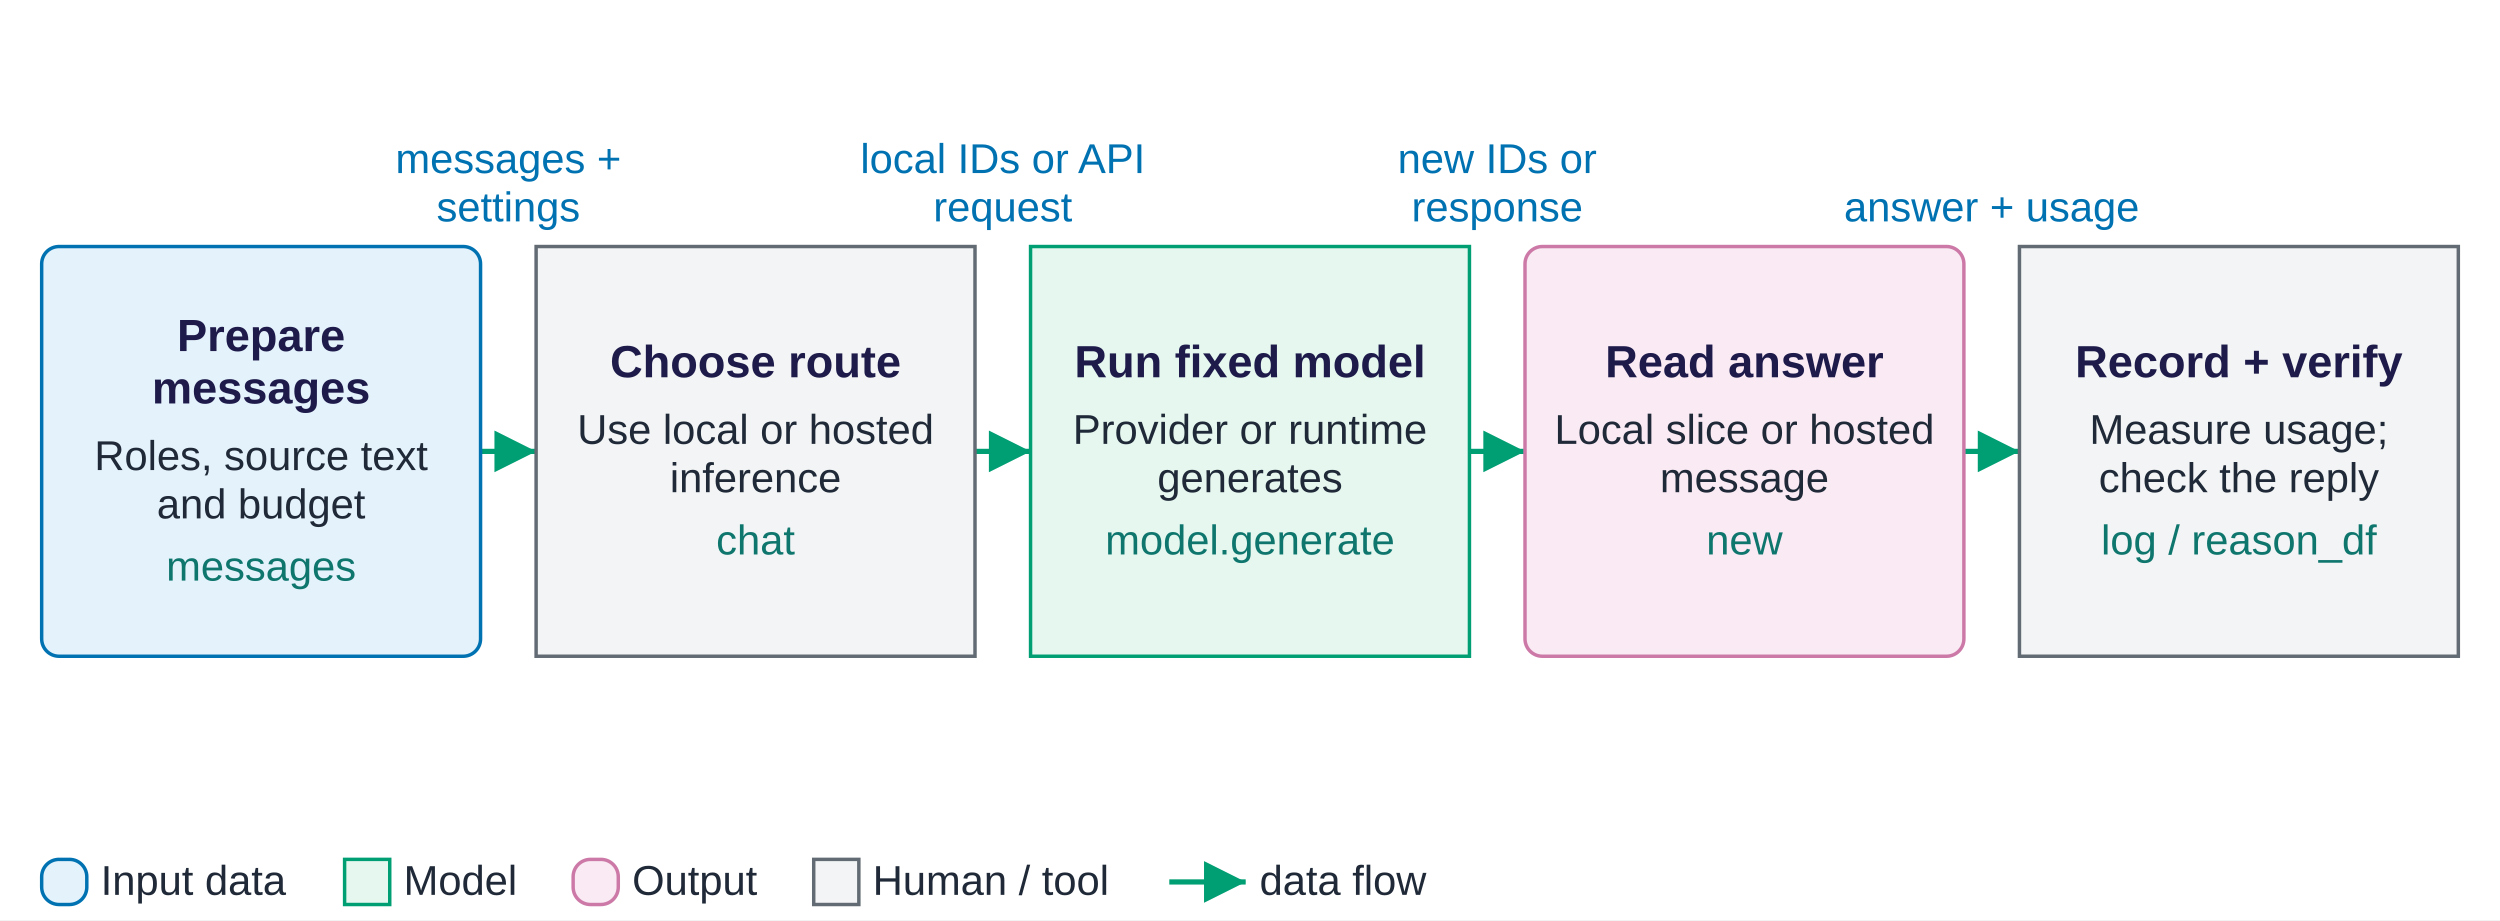
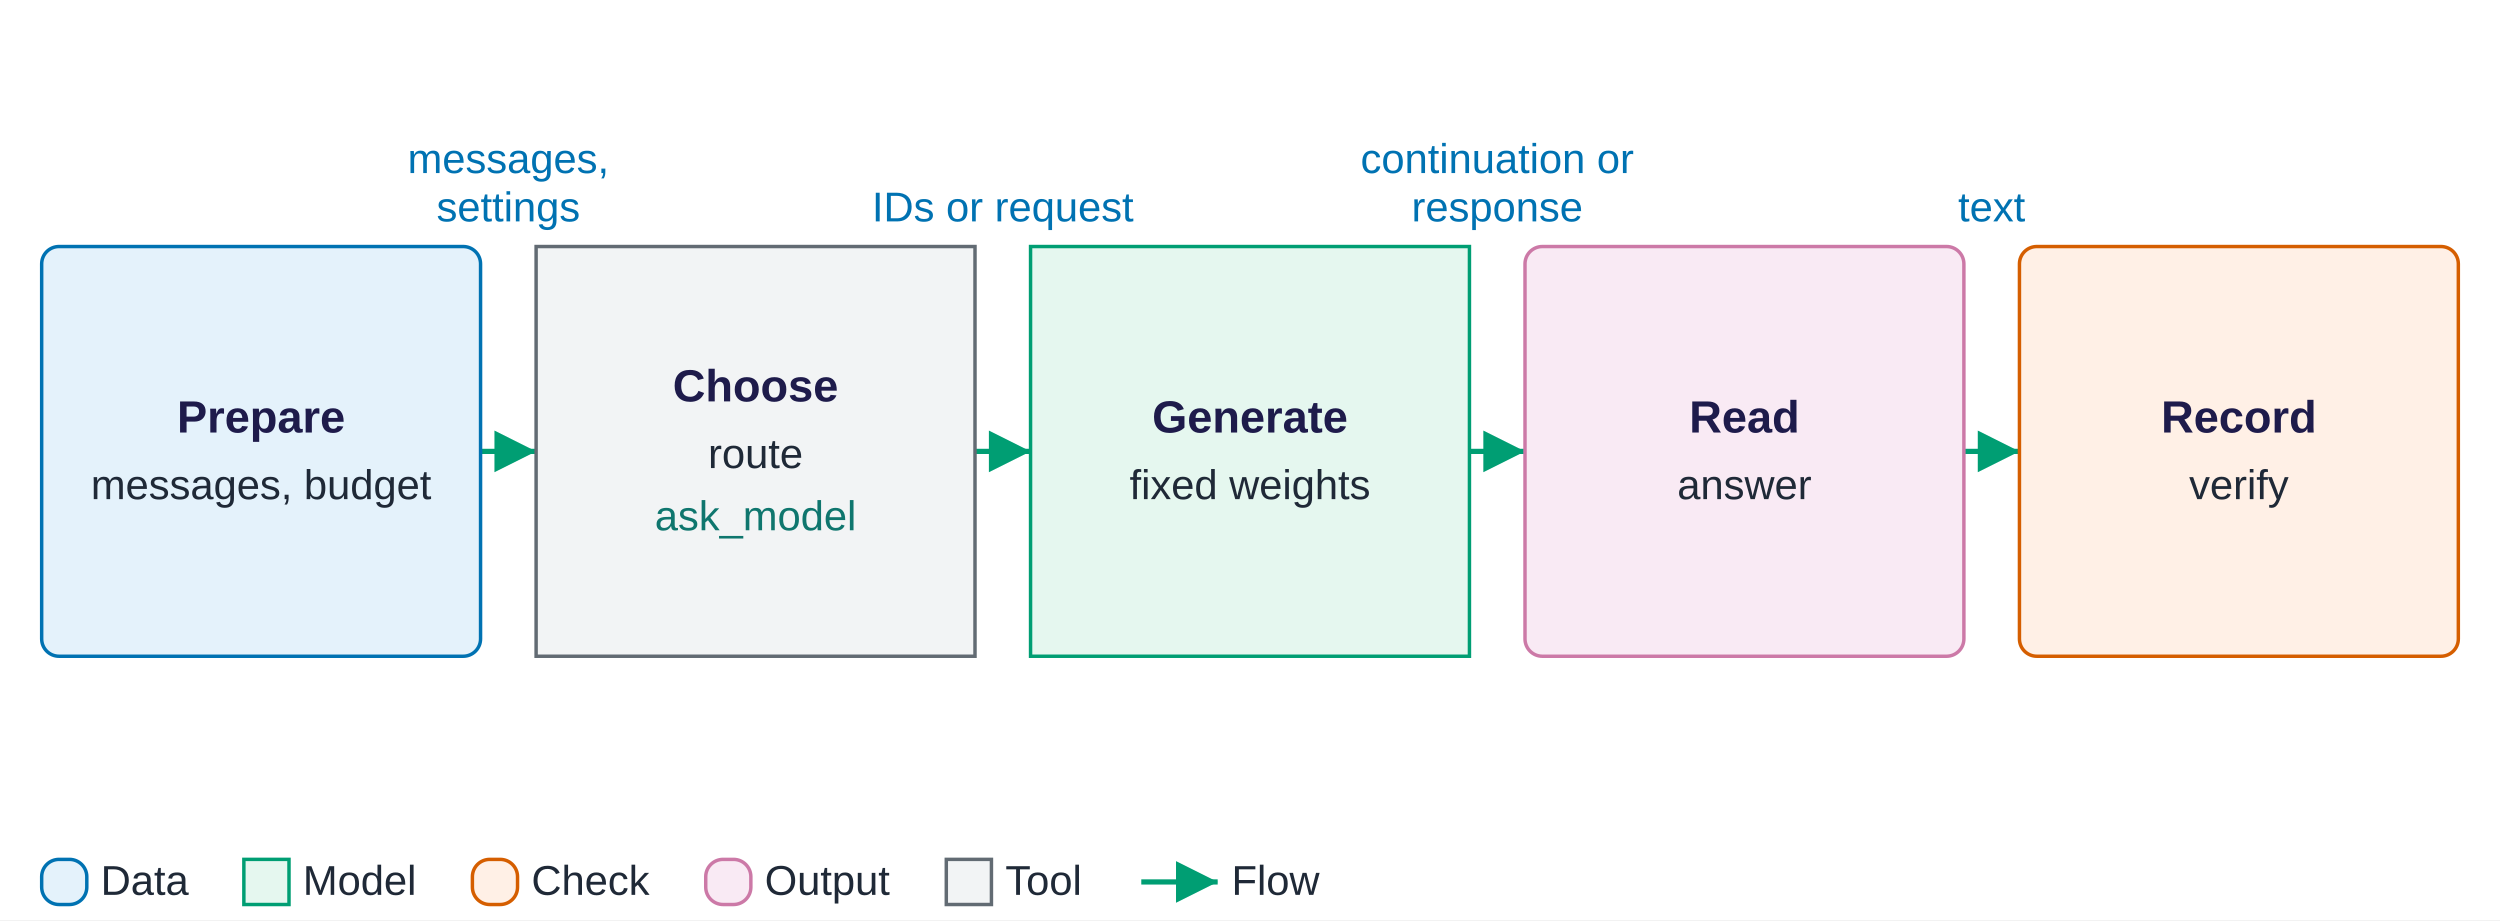
<svg xmlns="http://www.w3.org/2000/svg" width="1440" height="530" role="img">
  <rect width="100%" height="100%" fill="white" />
  <defs>
    <marker id="arrow009E73" markerWidth="8" markerHeight="8" refX="8" refY="4" orient="auto">
      <path d="M0,0 L8,4 L0,8" fill="#009E73" />
    </marker>
  </defs>
  <polyline points="276.8,260 308.8,260" fill="none" stroke="#009E73" stroke-width="3" marker-end="url(#arrow009E73)" />
  <text font-family="Arial,sans-serif" font-size="24" fill="#0072B2" font-weight="400" text-anchor="middle">
-     <tspan x="292.8" y="99.68">messages +</tspan>
+     <tspan x="292.8" y="99.68">messages,</tspan>
  </text>
  <text font-family="Arial,sans-serif" font-size="24" fill="#0072B2" font-weight="400" text-anchor="middle">
    <tspan x="292.8" y="127.52">settings</tspan>
  </text>
  <polyline points="561.6,260 593.6,260" fill="none" stroke="#009E73" stroke-width="3" marker-end="url(#arrow009E73)" />
  <text font-family="Arial,sans-serif" font-size="24" fill="#0072B2" font-weight="400" text-anchor="middle">
-     <tspan x="577.6" y="99.68">local IDs or API</tspan>
-   </text>
-   <text font-family="Arial,sans-serif" font-size="24" fill="#0072B2" font-weight="400" text-anchor="middle">
-     <tspan x="577.6" y="127.52">request</tspan>
+     <tspan x="577.6" y="127.52">IDs or request</tspan>
  </text>
  <polyline points="846.4,260 878.4,260" fill="none" stroke="#009E73" stroke-width="3" marker-end="url(#arrow009E73)" />
  <text font-family="Arial,sans-serif" font-size="24" fill="#0072B2" font-weight="400" text-anchor="middle">
-     <tspan x="862.4" y="99.68">new IDs or</tspan>
+     <tspan x="862.4" y="99.68">continuation or</tspan>
  </text>
  <text font-family="Arial,sans-serif" font-size="24" fill="#0072B2" font-weight="400" text-anchor="middle">
    <tspan x="862.4" y="127.52">response</tspan>
  </text>
  <polyline points="1131.2,260 1163.2,260" fill="none" stroke="#009E73" stroke-width="3" marker-end="url(#arrow009E73)" />
  <text font-family="Arial,sans-serif" font-size="24" fill="#0072B2" font-weight="400" text-anchor="middle">
-     <tspan x="1147.2" y="127.52">answer + usage</tspan>
+     <tspan x="1147.2" y="127.52">text</tspan>
  </text>
  <rect x="24" y="142" width="252.8" height="236" rx="10" fill="#E4F2FB" stroke="#0072B2" stroke-width="2" />
  <text font-family="Arial,sans-serif" font-size="26" fill="#1E1B4B" font-weight="700" text-anchor="middle">
-     <tspan x="150.4" y="202.22">Prepare</tspan>
-   </text>
-   <text font-family="Arial,sans-serif" font-size="26" fill="#1E1B4B" font-weight="700" text-anchor="middle">
-     <tspan x="150.4" y="232.38">messages</tspan>
+     <tspan x="150.4" y="249.14">Prepare</tspan>
  </text>
  <text font-family="Arial,sans-serif" font-size="24" fill="#1F2937" font-weight="400" text-anchor="middle">
-     <tspan x="150.4" y="270.76">Roles, source text</tspan>
-   </text>
-   <text font-family="Arial,sans-serif" font-size="24" fill="#1F2937" font-weight="400" text-anchor="middle">
-     <tspan x="150.4" y="298.6">and budget</tspan>
-   </text>
-   <text font-family="Arial,sans-serif" font-size="24" fill="#0F766E" font-weight="400" text-anchor="middle">
-     <tspan x="150.4" y="334.44">messages</tspan>
+     <tspan x="150.4" y="287.52">messages, budget</tspan>
  </text>
  <rect x="308.8" y="142" width="252.8" height="236" rx="0" fill="#F2F4F5" stroke="#626B73" stroke-width="2" />
  <text font-family="Arial,sans-serif" font-size="26" fill="#1E1B4B" font-weight="700" text-anchor="middle">
-     <tspan x="435.2" y="217.3">Choose route</tspan>
+     <tspan x="435.2" y="231.22">Choose</tspan>
  </text>
  <text font-family="Arial,sans-serif" font-size="24" fill="#1F2937" font-weight="400" text-anchor="middle">
-     <tspan x="435.2" y="255.68">Use local or hosted</tspan>
-   </text>
-   <text font-family="Arial,sans-serif" font-size="24" fill="#1F2937" font-weight="400" text-anchor="middle">
-     <tspan x="435.2" y="283.52">inference</tspan>
+     <tspan x="435.2" y="269.6">route</tspan>
  </text>
  <text font-family="Arial,sans-serif" font-size="24" fill="#0F766E" font-weight="400" text-anchor="middle">
-     <tspan x="435.2" y="319.36">chat</tspan>
+     <tspan x="435.2" y="305.44">ask_model</tspan>
  </text>
  <rect x="593.6" y="142" width="252.8" height="236" rx="0" fill="#E5F7EF" stroke="#009E73" stroke-width="2" />
  <text font-family="Arial,sans-serif" font-size="26" fill="#1E1B4B" font-weight="700" text-anchor="middle">
-     <tspan x="720" y="217.3">Run fixed model</tspan>
+     <tspan x="720" y="249.14">Generate</tspan>
  </text>
  <text font-family="Arial,sans-serif" font-size="24" fill="#1F2937" font-weight="400" text-anchor="middle">
-     <tspan x="720" y="255.68">Provider or runtime</tspan>
-   </text>
-   <text font-family="Arial,sans-serif" font-size="24" fill="#1F2937" font-weight="400" text-anchor="middle">
-     <tspan x="720" y="283.52">generates</tspan>
-   </text>
-   <text font-family="Arial,sans-serif" font-size="24" fill="#0F766E" font-weight="400" text-anchor="middle">
-     <tspan x="720" y="319.36">model.generate</tspan>
+     <tspan x="720" y="287.52">fixed weights</tspan>
  </text>
  <rect x="878.4" y="142" width="252.8" height="236" rx="10" fill="#F9EAF4" stroke="#CC79A7" stroke-width="2" />
  <text font-family="Arial,sans-serif" font-size="26" fill="#1E1B4B" font-weight="700" text-anchor="middle">
-     <tspan x="1004.8" y="217.3">Read answer</tspan>
+     <tspan x="1004.8" y="249.14">Read</tspan>
  </text>
  <text font-family="Arial,sans-serif" font-size="24" fill="#1F2937" font-weight="400" text-anchor="middle">
-     <tspan x="1004.8" y="255.68">Local slice or hosted</tspan>
+     <tspan x="1004.8" y="287.52">answer</tspan>
+   </text>
+   <rect x="1163.2" y="142" width="252.8" height="236" rx="10" fill="#FFF0E6" stroke="#D55E00" stroke-width="2" />
+   <text font-family="Arial,sans-serif" font-size="26" fill="#1E1B4B" font-weight="700" text-anchor="middle">
+     <tspan x="1289.6" y="249.14">Record</tspan>
  </text>
  <text font-family="Arial,sans-serif" font-size="24" fill="#1F2937" font-weight="400" text-anchor="middle">
-     <tspan x="1004.8" y="283.52">message</tspan>
-   </text>
-   <text font-family="Arial,sans-serif" font-size="24" fill="#0F766E" font-weight="400" text-anchor="middle">
-     <tspan x="1004.8" y="319.36">new</tspan>
-   </text>
-   <rect x="1163.2" y="142" width="252.8" height="236" rx="0" fill="#F2F4F5" stroke="#626B73" stroke-width="2" />
-   <text font-family="Arial,sans-serif" font-size="26" fill="#1E1B4B" font-weight="700" text-anchor="middle">
-     <tspan x="1289.6" y="217.3">Record + verify</tspan>
-   </text>
-   <text font-family="Arial,sans-serif" font-size="24" fill="#1F2937" font-weight="400" text-anchor="middle">
-     <tspan x="1289.6" y="255.68">Measure usage;</tspan>
-   </text>
-   <text font-family="Arial,sans-serif" font-size="24" fill="#1F2937" font-weight="400" text-anchor="middle">
-     <tspan x="1289.6" y="283.52">check the reply</tspan>
-   </text>
-   <text font-family="Arial,sans-serif" font-size="24" fill="#0F766E" font-weight="400" text-anchor="middle">
-     <tspan x="1289.6" y="319.36">log / reason_df</tspan>
+     <tspan x="1289.6" y="287.52">verify</tspan>
  </text>
  <rect x="24" y="495" width="26" height="26" rx="10" fill="#E4F2FB" stroke="#0072B2" stroke-width="2" />
  <text font-family="Arial,sans-serif" font-size="24" fill="#1F2937" font-weight="400" text-anchor="start">
-     <tspan x="58" y="515.44">Input data</tspan>
+     <tspan x="58" y="515.44">Data</tspan>
  </text>
-   <rect x="198.488" y="495" width="26" height="26" rx="0" fill="#E5F7EF" stroke="#009E73" stroke-width="2" />
+   <rect x="140.462" y="495" width="26" height="26" rx="0" fill="#E5F7EF" stroke="#009E73" stroke-width="2" />
  <text font-family="Arial,sans-serif" font-size="24" fill="#1F2937" font-weight="400" text-anchor="start">
-     <tspan x="232.488" y="515.44">Model</tspan>
+     <tspan x="174.462" y="515.44">Model</tspan>
  </text>
-   <rect x="330.128" y="495" width="26" height="26" rx="10" fill="#F9EAF4" stroke="#CC79A7" stroke-width="2" />
+   <rect x="272.101" y="495" width="26" height="26" rx="10" fill="#FFF0E6" stroke="#D55E00" stroke-width="2" />
  <text font-family="Arial,sans-serif" font-size="24" fill="#1F2937" font-weight="400" text-anchor="start">
-     <tspan x="364.128" y="515.44">Output</tspan>
+     <tspan x="306.101" y="515.44">Check</tspan>
  </text>
-   <rect x="468.697" y="495" width="26" height="26" rx="0" fill="#F2F4F5" stroke="#626B73" stroke-width="2" />
+   <rect x="406.498" y="495" width="26" height="26" rx="10" fill="#F9EAF4" stroke="#CC79A7" stroke-width="2" />
  <text font-family="Arial,sans-serif" font-size="24" fill="#1F2937" font-weight="400" text-anchor="start">
-     <tspan x="502.697" y="515.44">Human / tool</tspan>
+     <tspan x="440.498" y="515.44">Output</tspan>
  </text>
-   <polyline points="673.515,508 717.515,508" fill="none" stroke="#009E73" stroke-width="3" marker-end="url(#arrow009E73)" />
+   <rect x="545.068" y="495" width="26" height="26" rx="0" fill="#F2F4F5" stroke="#626B73" stroke-width="2" />
  <text font-family="Arial,sans-serif" font-size="24" fill="#1F2937" font-weight="400" text-anchor="start">
-     <tspan x="725.515" y="515.44">data flow</tspan>
+     <tspan x="579.068" y="515.44">Tool</tspan>
+   </text>
+   <polyline points="657.381,508 701.381,508" fill="none" stroke="#009E73" stroke-width="3" marker-end="url(#arrow009E73)" />
+   <text font-family="Arial,sans-serif" font-size="24" fill="#1F2937" font-weight="400" text-anchor="start">
+     <tspan x="709.381" y="515.44">Flow</tspan>
  </text>
</svg>
